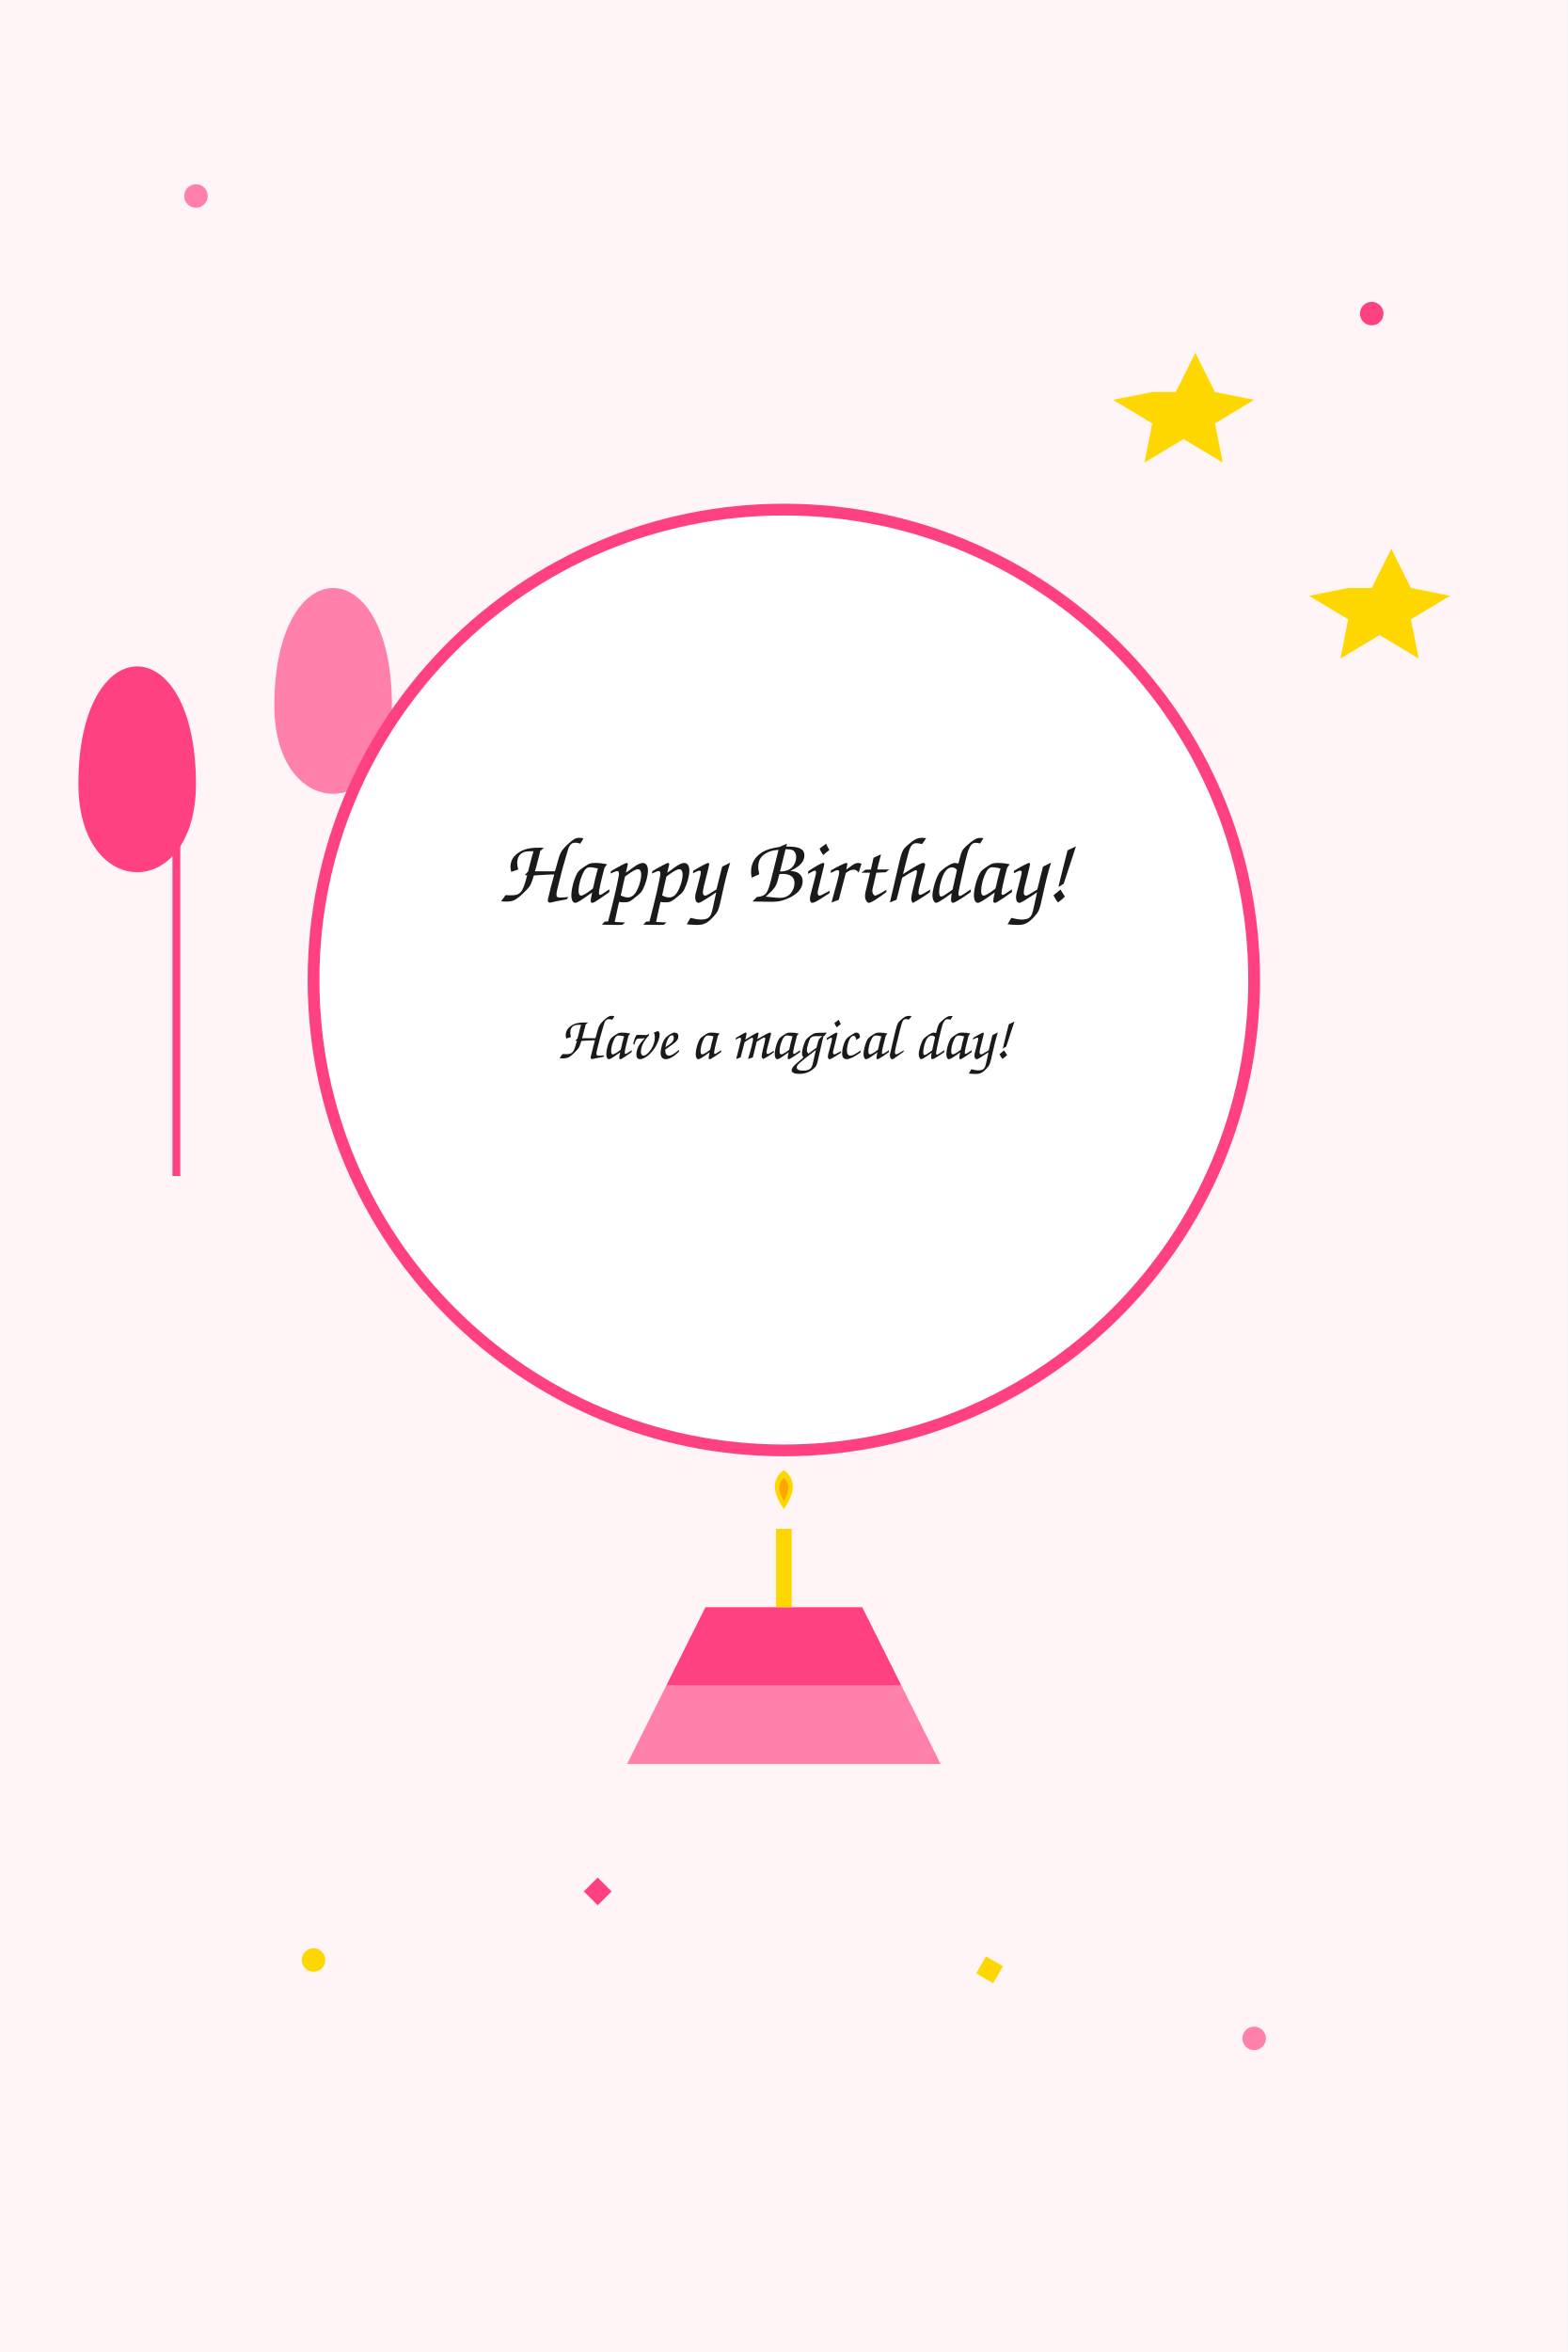
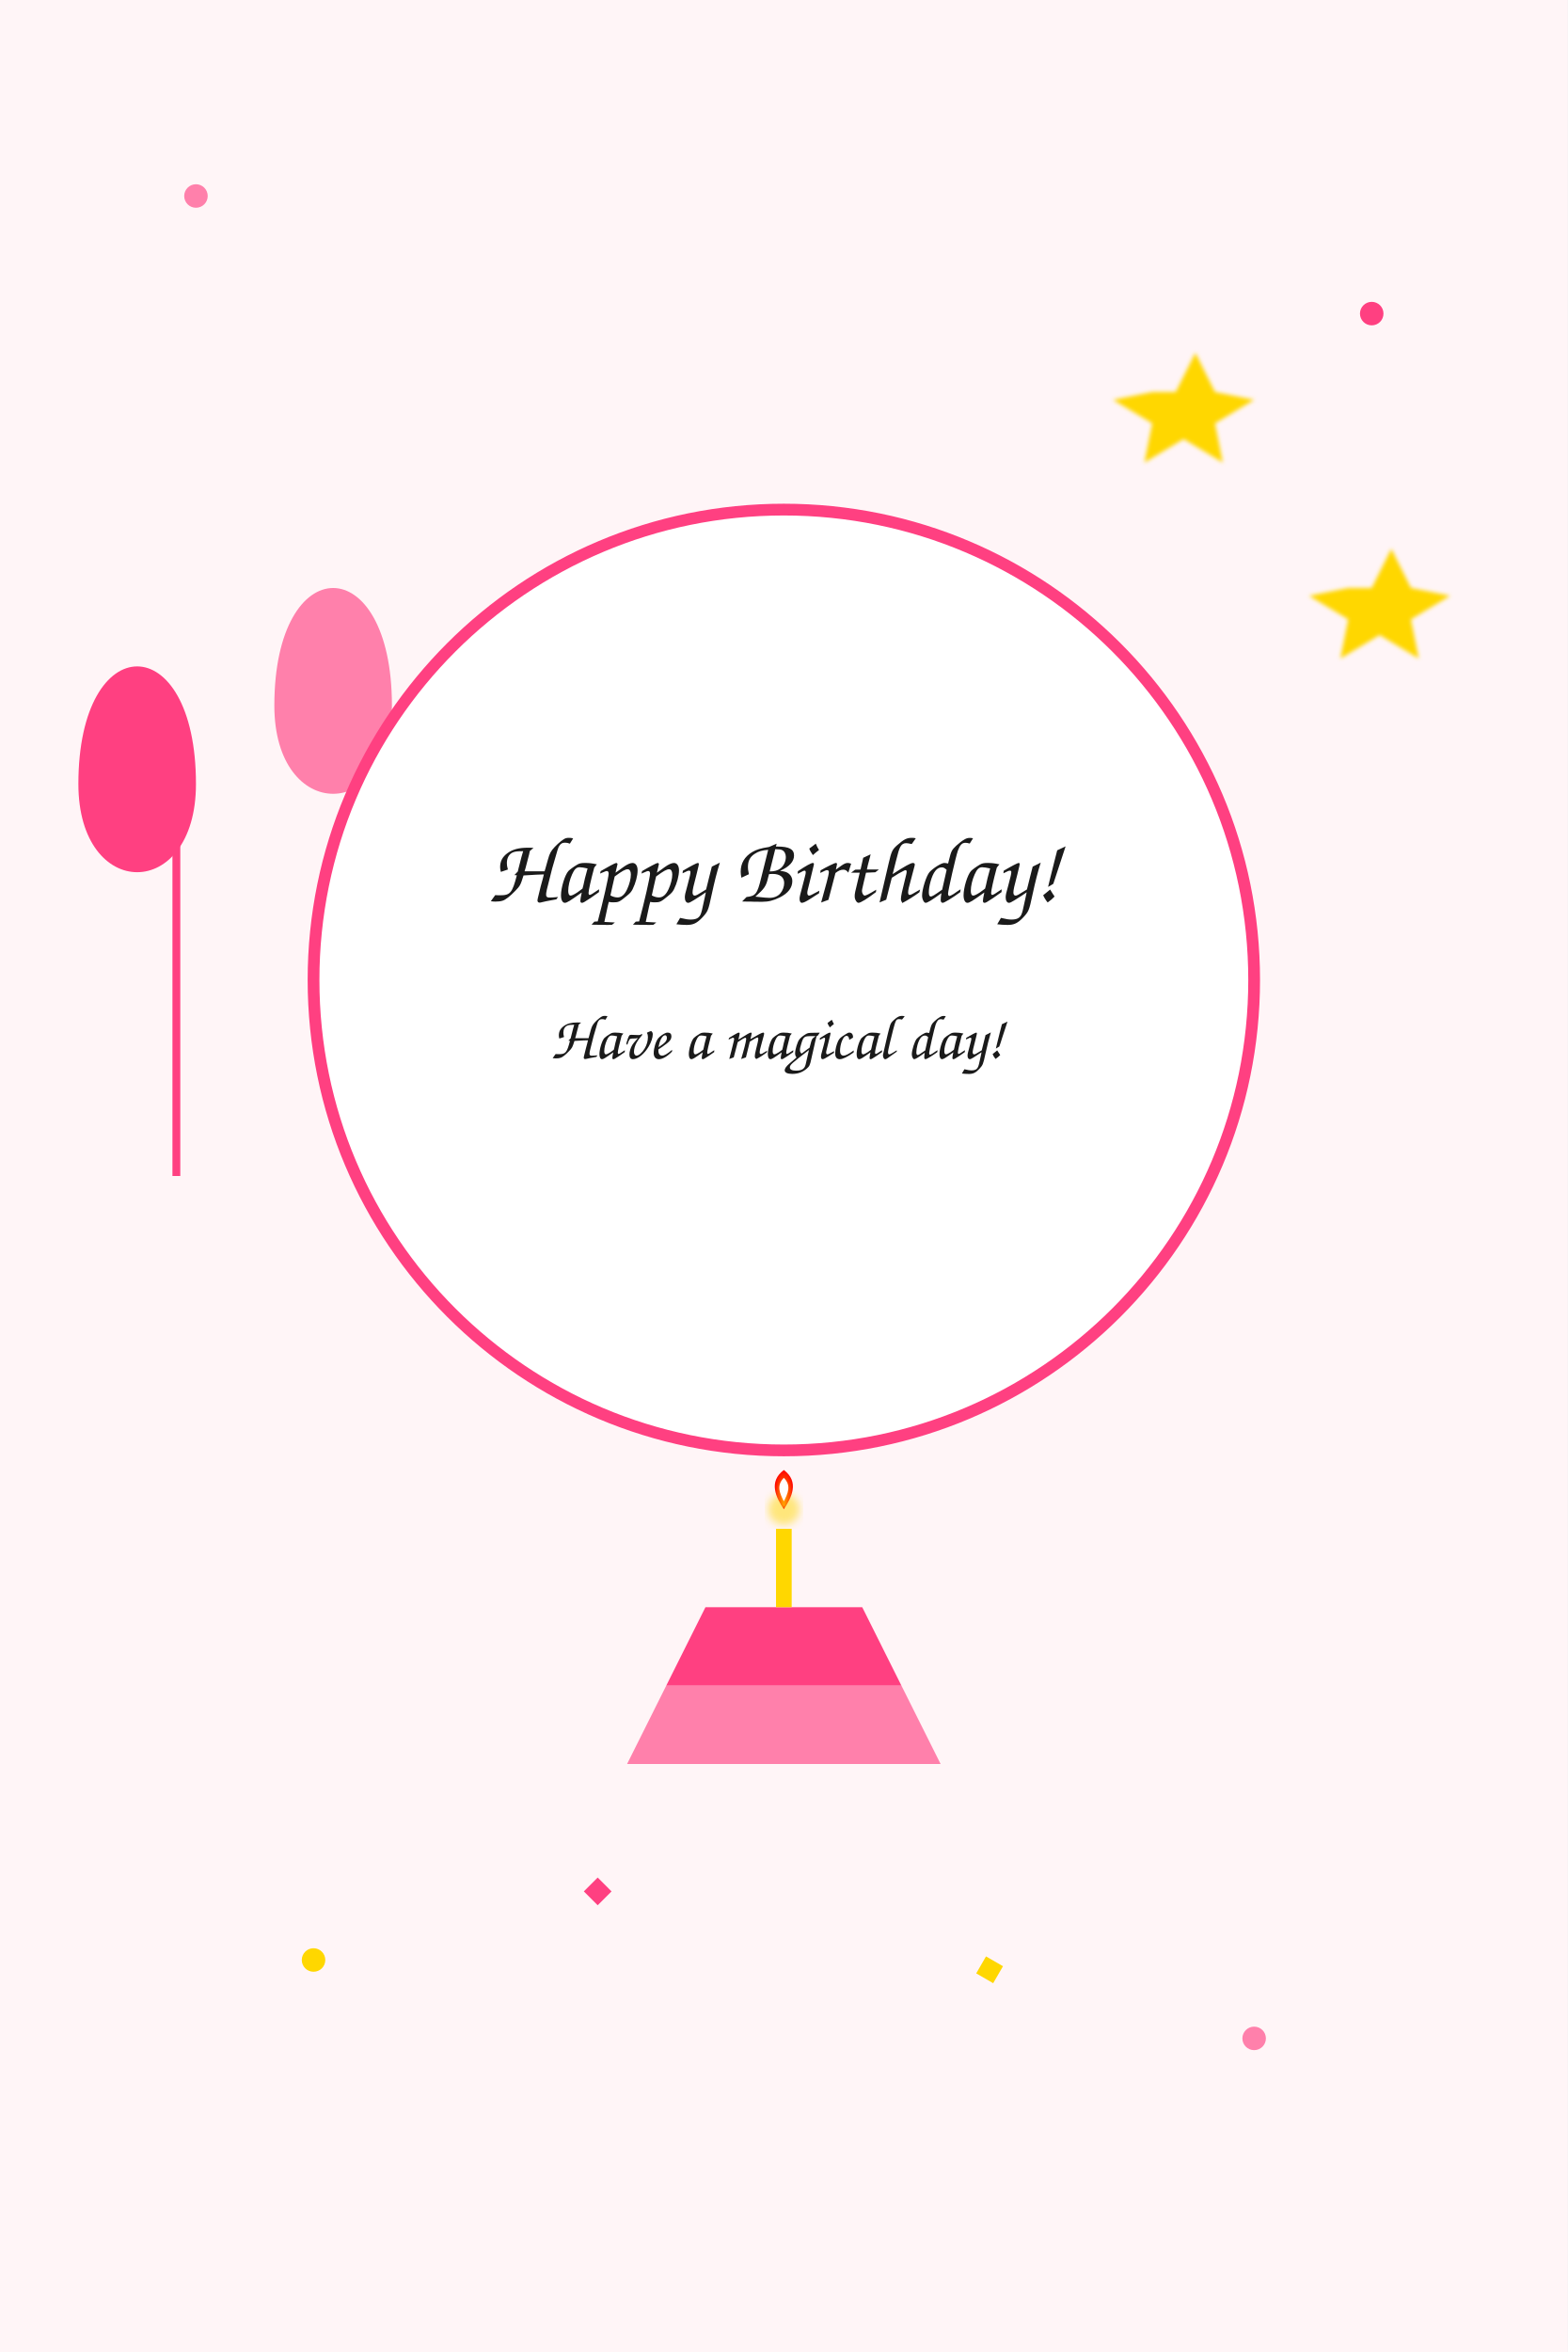
<svg xmlns="http://www.w3.org/2000/svg" width="400" height="600" viewBox="0 0 400 600">
-   <style>
-     @keyframes flicker {
-       0% { transform: scale(1) translate(0, 0); }
-       25% { transform: scale(1.1) translate(0.5px, -0.5px); }
-       50% { transform: scale(0.9) translate(-0.5px, 0.5px); }
-       75% { transform: scale(1.2) translate(-0.5px, -0.5px); }
-       100% { transform: scale(1) translate(0, 0); }
-     }
-     .flame {
-       animation: flicker 1s ease-in-out infinite;
-       transform-origin: center bottom;
-       transform-box: fill-box;
-     }
-   </style>
+   <defs>
+     <filter id="flameBlur">
+       <feGaussianBlur in="SourceGraphic" stdDeviation="1" />
+     </filter>
+     <radialGradient id="flameGradient" cx="50%" cy="50%" r="50%" fx="50%" fy="90%">
+       <stop offset="0%" style="stop-color:#FFA500" />
+       <stop offset="70%" style="stop-color:#FF4500" />
+       <stop offset="100%" style="stop-color:#FF0000" />
+     </radialGradient>
+     <filter id="starGlow">
+       <feGaussianBlur in="SourceGraphic" stdDeviation="0.5" />
+     </filter>
+   </defs>
  <rect width="400" height="600" fill="#FFF5F7" />
  <g class="balloons">
-     <path d="M50,200 C50,160 20,160 20,200 C20,230 50,230 50,200" fill="#FF4081" />
-     <path d="M45,200 L45,300" stroke="#FF4081" stroke-width="2" />
-     <path d="M100,180 C100,140 70,140 70,180 C70,210 100,210 100,180" fill="#FF80AB" />
-     <path d="M95,180 L95,280" stroke="#FF80AB" stroke-width="2" />
+     <g>
+       <path d="M50,200 C50,160 20,160 20,200 C20,230 50,230 50,200" fill="#FF4081">
+         <animate attributeName="opacity" values="1;0.7;1" dur="2s" repeatCount="indefinite" />
+       </path>
+       <path d="M45,200 L45,300" stroke="#FF4081" stroke-width="2">
+         <animate attributeName="opacity" values="1;0.7;1" dur="2s" repeatCount="indefinite" />
+       </path>
+     </g>
+     <g>
+       <path d="M100,180 C100,140 70,140 70,180 C70,210 100,210 100,180" fill="#FF80AB">
+         <animate attributeName="opacity" values="1;0.7;1" dur="2.5s" repeatCount="indefinite" />
+       </path>
+       <path d="M95,180 L95,280" stroke="#FF80AB" stroke-width="2">
+         <animate attributeName="opacity" values="1;0.7;1" dur="2.5s" repeatCount="indefinite" />
+       </path>
+     </g>
  </g>
-   <g class="stars">
-     <path d="M300,100 L305,90 L310,100 L320,102 L310,108 L312,118 L302,112 L292,118 L294,108 L284,102 L294,100 Z" fill="#FFD700" />
-     <path d="M350,150 L355,140 L360,150 L370,152 L360,158 L362,168 L352,162 L342,168 L344,158 L334,152 L344,150 Z" fill="#FFD700" />
+   <g class="stars" filter="url(#starGlow)">
+     <path d="M300,100 L305,90 L310,100 L320,102 L310,108 L312,118 L302,112 L292,118 L294,108 L284,102 L294,100 Z" fill="#FFD700">
+       <animate attributeName="opacity" values="1;0.5;1" dur="1.5s" repeatCount="indefinite" />
+     </path>
+     <path d="M350,150 L355,140 L360,150 L370,152 L360,158 L362,168 L352,162 L342,168 L344,158 L334,152 L344,150 Z" fill="#FFD700">
+       <animate attributeName="opacity" values="1;0.5;1" dur="2s" repeatCount="indefinite" />
+     </path>
  </g>
  <g transform="translate(200,250)">
-     <circle cx="0" cy="0" r="120" fill="#FFF" stroke="#FF4081" stroke-width="3" />
+     <circle cx="0" cy="0" r="120" fill="#FFF" stroke="#FF4081" stroke-width="3">
+       <animate attributeName="stroke-opacity" values="1;0.6;1" dur="3s" repeatCount="indefinite" />
+     </circle>
    <text x="0" y="-20" fill="#1A1A1A" font-family="Comic Sans MS" font-size="24" text-anchor="middle">
      Happy Birthday!
+       <animate attributeName="fill-opacity" values="1;0.7;1" dur="3s" repeatCount="indefinite" />
    </text>
    <text x="0" y="20" fill="#1A1A1A" font-family="Comic Sans MS" font-size="16" text-anchor="middle">
      Have a magical day!
+       <animate attributeName="fill-opacity" values="1;0.7;1" dur="3s" repeatCount="indefinite" />
    </text>
  </g>
  <g class="confetti">
-     <circle cx="50" cy="50" r="3" fill="#FF80AB" />
-     <circle cx="350" cy="80" r="3" fill="#FF4081" />
-     <circle cx="80" cy="500" r="3" fill="#FFD700" />
-     <circle cx="320" cy="520" r="3" fill="#FF80AB" />
-     <rect x="150" y="480" width="5" height="5" fill="#FF4081" transform="rotate(45,152.5,482.5)" />
-     <rect x="250" y="500" width="5" height="5" fill="#FFD700" transform="rotate(30,252.5,502.5)" />
+     <circle cx="50" cy="50" r="3" fill="#FF80AB">
+       <animate attributeName="opacity" values="1;0.5;1" dur="1.3s" repeatCount="indefinite" />
+     </circle>
+     <circle cx="350" cy="80" r="3" fill="#FF4081">
+       <animate attributeName="opacity" values="1;0.5;1" dur="1.7s" repeatCount="indefinite" />
+     </circle>
+     <circle cx="80" cy="500" r="3" fill="#FFD700">
+       <animate attributeName="opacity" values="1;0.5;1" dur="1.5s" repeatCount="indefinite" />
+     </circle>
+     <circle cx="320" cy="520" r="3" fill="#FF80AB">
+       <animate attributeName="opacity" values="1;0.5;1" dur="1.4s" repeatCount="indefinite" />
+     </circle>
+     <rect x="150" y="480" width="5" height="5" fill="#FF4081" transform="rotate(45,152.5,482.5)">
+       <animate attributeName="opacity" values="1;0.5;1" dur="1.6s" repeatCount="indefinite" />
+     </rect>
+     <rect x="250" y="500" width="5" height="5" fill="#FFD700" transform="rotate(30,252.5,502.5)">
+       <animate attributeName="opacity" values="1;0.5;1" dur="1.8s" repeatCount="indefinite" />
+     </rect>
  </g>
  <g transform="translate(200,450)">
-     <path d="M-40,0 L40,0 L30,-20 L-30,-20 Z" fill="#FF80AB" />
-     <path d="M-30,-20 L30,-20 L20,-40 L-20,-40 Z" fill="#FF4081" />
+     <path d="M-40,0 L40,0 L30,-20 L-30,-20 Z" fill="#FF80AB">
+       <animate attributeName="fill-opacity" values="1;0.7;1" dur="2s" repeatCount="indefinite" />
+     </path>
+     <path d="M-30,-20 L30,-20 L20,-40 L-20,-40 Z" fill="#FF4081">
+       <animate attributeName="fill-opacity" values="1;0.7;1" dur="2s" repeatCount="indefinite" />
+     </path>
    <rect x="-2" y="-60" width="4" height="20" fill="#FFD700" />
-     <g class="flame">
-       <path d="M0,-65 C2,-68 4,-72 0,-75 C-4,-72 -2,-68 0,-65" fill="#FFD700" />
-       <path d="M0,-67 C1,-69 2,-71 0,-73 C-2,-71 -1,-69 0,-67" fill="#FFA500" />
+     <g transform="translate(0,-65)">
+       <circle cx="0" cy="0" r="4" fill="#FFD700" opacity="0.5" filter="url(#flameBlur)">
+         <animate attributeName="opacity" values="0.5;0.3;0.5" dur="0.5s" repeatCount="indefinite" />
+       </circle>
+       <path d="M0,0 C2,-3 4,-7 0,-10 C-4,-7 -2,-3 0,0" fill="url(#flameGradient)">
+         <animate attributeName="opacity" values="1;0.7;1" dur="0.5s" repeatCount="indefinite" />
+       </path>
+       <path d="M0,-2 C1,-4 2,-6 0,-8 C-2,-6 -1,-4 0,-2" fill="#FFFFFF">
+         <animate attributeName="opacity" values="0.8;0.6;0.8" dur="0.5s" repeatCount="indefinite" />
+       </path>
    </g>
  </g>
</svg>
